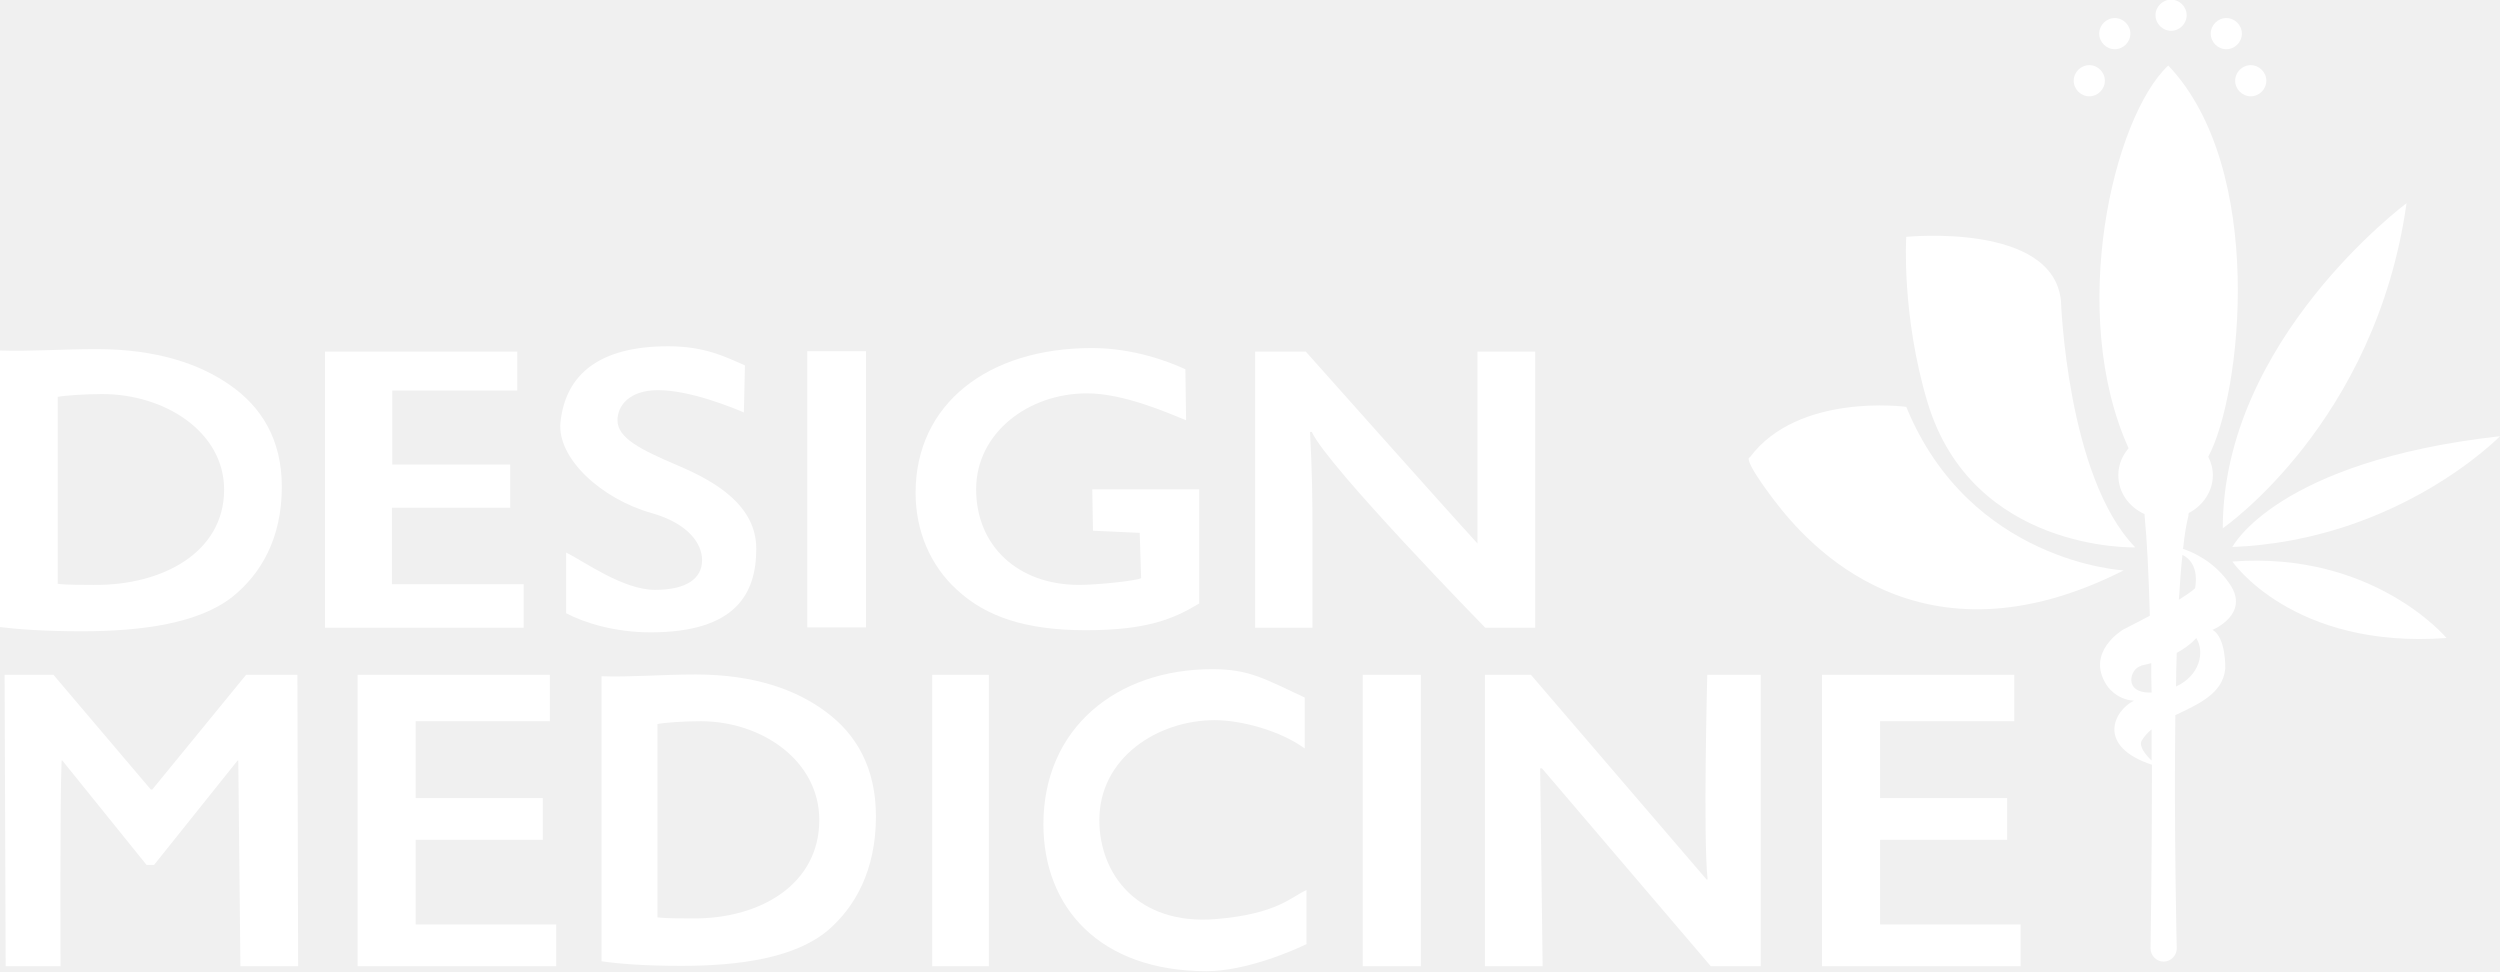
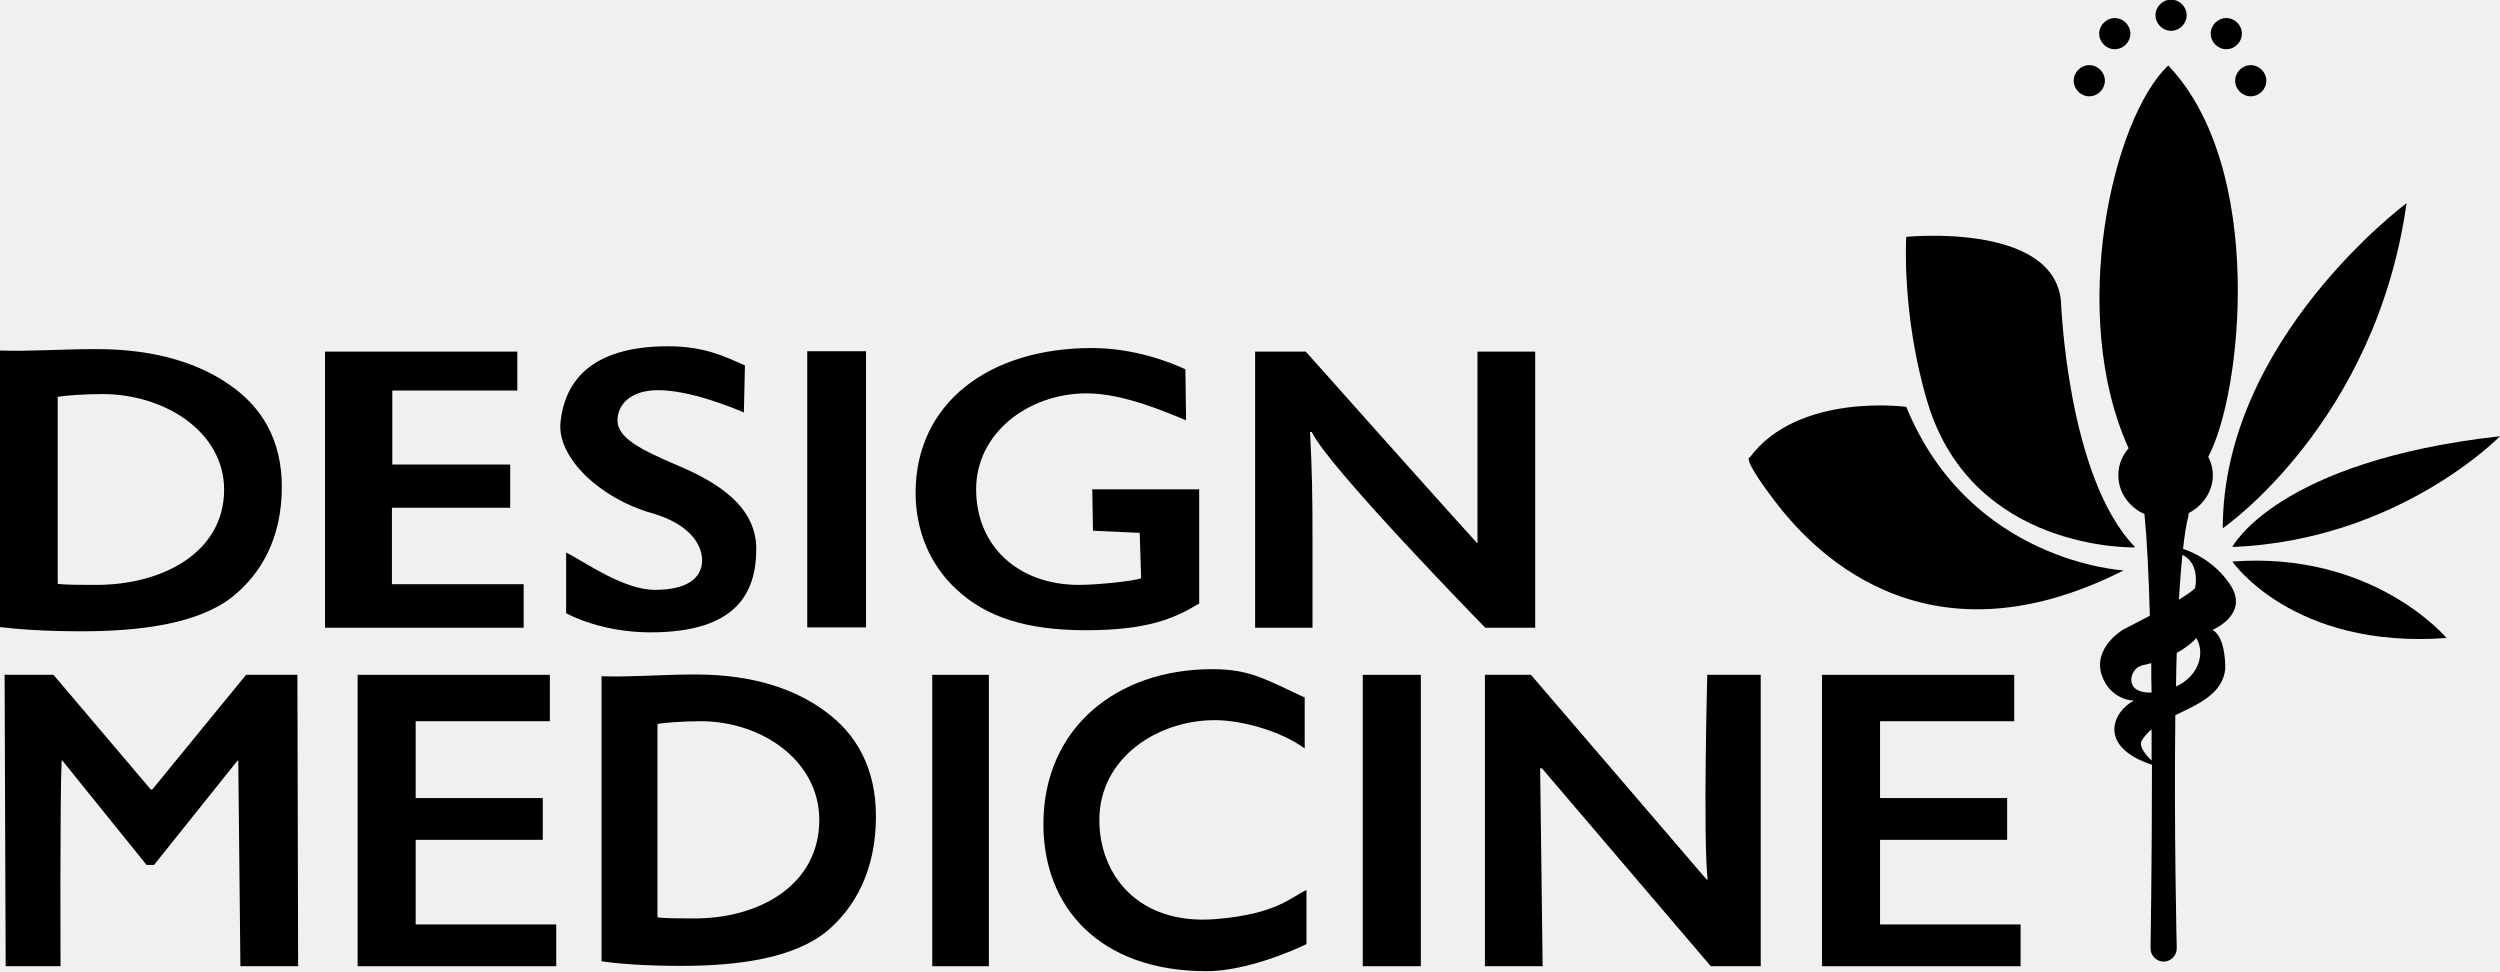
<svg xmlns="http://www.w3.org/2000/svg" id="Layer_1" data-name="Layer 1" viewBox="0 0 70.61 27.43">
  <defs>
    <style>
      .cls-1 {
-         fill: #ffffff;
+         fill: #000000;
        stroke-width: 0px;
      }
    </style>
  </defs>
  <path class="cls-1" d="M0,9.9c.83.03,1.73-.04,2.73-.04,1.69,0,2.92.42,3.77,1.02.88.61,1.46,1.53,1.46,2.87,0,1.47-.6,2.47-1.4,3.11-.94.74-2.53.97-4.25.97-1.09,0-1.83-.06-2.32-.12v-7.79ZM1.64,16.49c.18.03.74.03,1.01.03,1.94.02,3.68-.92,3.68-2.69,0-1.63-1.67-2.7-3.44-2.7-.49,0-1.07.04-1.26.08v5.28Z" />
  <path class="cls-1" d="M16.99,19.1c.8.03,1.68-.05,2.66-.05,1.65,0,2.84.43,3.67,1.05.86.63,1.42,1.58,1.42,2.96,0,1.52-.59,2.56-1.36,3.22-.92.77-2.47,1-4.13,1-1.06,0-1.78-.06-2.26-.13v-8.06ZM18.58,25.91c.18.03.72.03.98.03,1.89.02,3.58-.95,3.58-2.78,0-1.68-1.63-2.79-3.35-2.79-.48,0-1.04.04-1.22.08v5.46Z" />
  <path class="cls-1" d="M14.4,14.34h-3.33v2.16h3.72v1.23h-5.61v-7.8h5.43v1.1h-3.53v2.09h3.33v1.23Z" />
  <path class="cls-1" d="M16,15.61c.53.27,1.61,1.05,2.5,1.05s1.33-.32,1.33-.84c0-.45-.37-1.03-1.43-1.33-1.42-.4-2.67-1.55-2.57-2.56.14-1.35,1.09-2.15,3.04-2.15,1.04,0,1.62.3,2.17.54l-.03,1.33c-.35-.15-1.53-.63-2.42-.63-.83,0-1.15.45-1.15.85,0,.5.65.83,1.71,1.28,1.11.47,2.21,1.15,2.21,2.35,0,1.26-.57,2.36-2.99,2.36-1,0-1.87-.27-2.38-.54v-1.71Z" />
  <path class="cls-1" d="M24.46,9.92v7.8h-1.66v-7.8h1.66Z" />
  <path class="cls-1" d="M33.86,17.05c-.71.43-1.47.75-3.19.75s-2.83-.39-3.64-1.14c-.75-.68-1.17-1.66-1.17-2.74,0-2.51,2.04-4.09,4.98-4.09,1.18,0,2.19.39,2.64.6l.02,1.44c-.52-.21-1.76-.76-2.8-.76-1.66,0-3.13,1.12-3.13,2.71s1.17,2.7,2.91,2.7c.5,0,1.58-.11,1.75-.19l-.04-1.28-1.32-.06-.02-1.17h3.02v3.23Z" />
  <path class="cls-1" d="M35.45,17.73v-7.8h1.43s3.95,4.44,4.85,5.42c0,0,0-1.87,0-2.96v-2.46h1.63v7.8h-1.41s-4.45-4.55-4.9-5.53h-.05c.06,1.12.07,1.81.07,2.99v2.54h-1.63Z" />
  <path class="cls-1" d="M6.74,21.48h-.03l-2.36,2.95h-.21l-2.38-2.95h-.02c-.05,1.19-.03,5.81-.03,5.81H.16l-.03-8.23h1.38l2.75,3.24h.04l2.65-3.24h1.45l.02,8.23h-1.63l-.06-5.81Z" />
  <path class="cls-1" d="M15.33,23.72h-3.59v2.39h3.97v1.18h-5.61v-8.23h5.43v1.31h-3.79v2.17h3.59v1.18Z" />
  <path class="cls-1" d="M27.93,19.06v8.23h-1.6v-8.23h1.6Z" />
  <path class="cls-1" d="M36.91,26.66c-.36.18-1.72.77-2.83.77-3.02,0-4.61-1.8-4.61-4.15,0-2.71,2.06-4.38,4.77-4.38,1.07,0,1.5.29,2.61.8v1.44c-.68-.5-1.79-.8-2.54-.8-1.61,0-3.26,1.06-3.26,2.82,0,1.55,1.1,2.97,3.27,2.8,1.76-.14,2.16-.64,2.58-.82v1.51Z" />
  <path class="cls-1" d="M40.13,19.06v8.23h-1.64v-8.23h1.64Z" />
  <path class="cls-1" d="M41.94,27.29v-8.23h1.3l4.96,5.78h.03c-.13-1.17-.01-5.78-.01-5.78h1.51v8.23h-1.41l-4.77-5.59h-.05s.07,5.59.07,5.59h-1.63Z" />
  <path class="cls-1" d="M56.69,23.72h-3.59v2.39h3.97v1.18h-5.61v-8.23h5.43v1.31h-3.79v2.17h3.59v1.18Z" />
  <g>
    <path class="cls-1" d="M61.66,15.49c.04-.38.09-.69.15-.92,0-.03,0-.05.01-.08.4-.21.68-.61.68-1.07,0-.19-.05-.36-.13-.52,0,0,0,0,0,0,.95-1.76,1.64-8.14-1.13-11.05-1.57,1.48-2.84,7.01-1.12,10.81-.18.21-.29.47-.29.76,0,.49.3.9.74,1.1,0,0,0,.01,0,.02.07.71.12,1.72.15,2.85-.22.12-.46.24-.75.39,0,0-1.08.63-.47,1.57,0,0,.25.41.77.44-.58.29-1.06,1.29.51,1.81,0,2.77-.04,5.19-.04,5.19,0,.2.17.37.37.37s.37-.17.37-.37c0,0-.08-3.34-.04-6.59.64-.31,1.34-.6,1.41-1.31,0,0,.03-.88-.36-1.1,0,0,1.07-.44.49-1.29-.43-.64-1.05-.91-1.33-1ZM61.64,15.67c.18.09.46.33.36.94,0,0-.06.08-.46.33.03-.47.06-.89.1-1.26ZM60.47,18.8c.11-.02.2-.05.29-.07,0,.27,0,.55.01.83-.83.03-.6-.69-.3-.75ZM60.78,21.49c-.17-.16-.38-.41-.29-.57.07-.12.17-.23.28-.32,0,.3,0,.6,0,.89ZM61.46,19.39c0-.32.01-.64.02-.95.4-.22.55-.42.55-.42.25.4.1,1.06-.57,1.37Z" />
    <path class="cls-1" d="M63.05,15.86s1.7,2.48,6.05,2.16c0,0-2.06-2.46-6.05-2.16Z" />
    <path class="cls-1" d="M63.05,15.45c4.7-.19,7.56-3.13,7.56-3.13-6.32.71-7.56,3.13-7.56,3.13Z" />
    <path class="cls-1" d="M67.97,5.74s-5.19,3.85-5.19,9.18c0,0,4.32-2.97,5.19-9.18Z" />
    <path class="cls-1" d="M60.3,15.45c-1.92-1.98-2.09-6.95-2.09-6.95-.22-2.23-4.37-1.81-4.37-1.81,0,0-.14,2.2.6,4.67,1.27,4.23,5.85,4.1,5.85,4.1Z" />
    <path class="cls-1" d="M53.83,11.49s-3.04-.41-4.41,1.43c0,0-.25-.03.69,1.21s4.12,4.89,9.87,1.98c0,0-4.34-.22-6.14-4.62Z" />
    <path class="cls-1" d="M63.13,2.28c0,.24.2.44.44.44s.44-.2.44-.44-.2-.44-.44-.44-.44.2-.44.44Z" />
    <path class="cls-1" d="M62.88,1.39c.24,0,.44-.2.44-.44s-.2-.44-.44-.44-.44.2-.44.44.2.44.44.44Z" />
    <path class="cls-1" d="M61.32.87c.24,0,.44-.2.44-.44s-.2-.44-.44-.44-.44.2-.44.44.2.44.44.44Z" />
    <path class="cls-1" d="M59.73,1.39c.24,0,.44-.2.44-.44s-.2-.44-.44-.44-.44.2-.44.44.2.44.44.44Z" />
    <path class="cls-1" d="M59.01,2.72c.24,0,.44-.2.44-.44s-.2-.44-.44-.44-.44.2-.44.44.2.44.44.44Z" />
  </g>
</svg>
